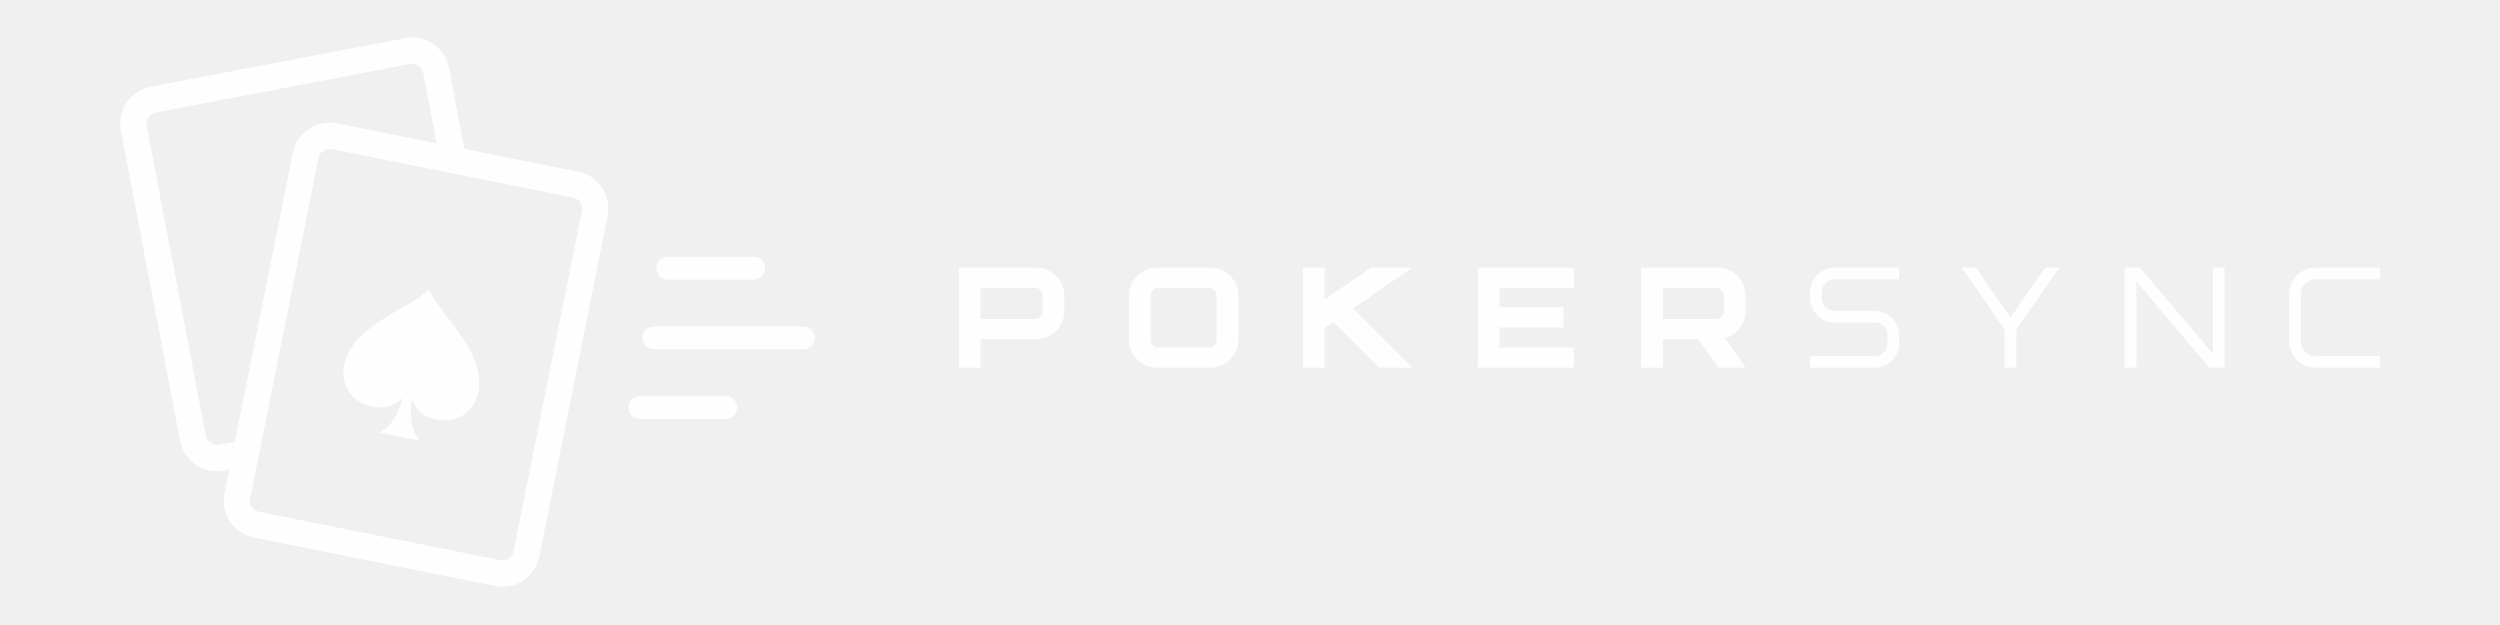
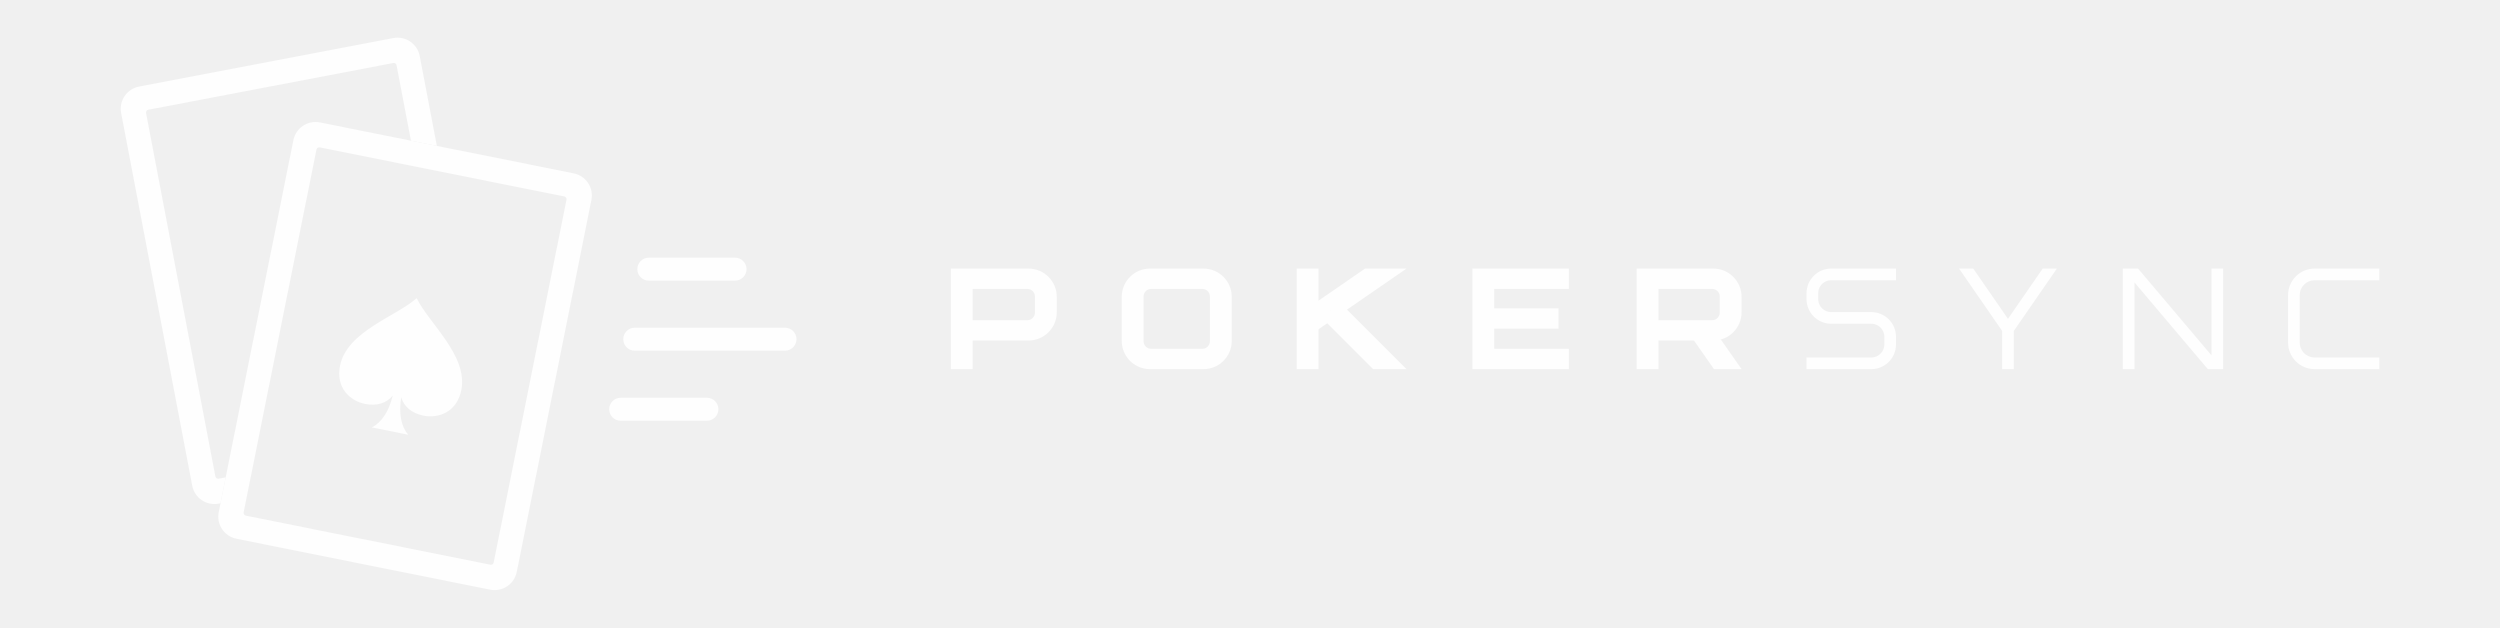
- <svg xmlns="http://www.w3.org/2000/svg" width="1334.75" height="333.25" viewBox="128 343.5 1334.75 333.25">
+ <svg xmlns="http://www.w3.org/2000/svg" width="1327.75" height="333.5" viewBox="135 343.75 1327.75 333.5">
  <defs>
    <mask id="frente">
      <rect x="0" y="0" width="2000" height="2000" fill="#fff" />
-       <path fill="#000" transform="rotate(11.35 350.13 532.85)" d="M284.42 420.085H415.84A20 20 0 0 1 435.84 440.085V625.615A20 20 0 0 1 415.84 645.615H284.42A20 20 0 0 1 264.42 625.615V440.085A20 20 0 0 1 284.42 420.085Z" />
+       <path fill="#000" transform="rotate(11.35 350.13 532.85)" d="M281.411 420.1H418.849A12 12 0 0 1 430.849 432.1V633.6A12 12 0 0 1 418.849 645.6H281.411A12 12 0 0 1 269.411 633.6V432.1A12 12 0 0 1 281.411 420.1Z" />
    </mask>
  </defs>
  <g fill="#FEFEFE">
    <g mask="url(#frente)">
-       <path fill-rule="evenodd" transform="rotate(-10.8 295.918 479.3)" d="M226.753 375H365.083A20 20 0 0 1 385.083 395V563.6A20 20 0 0 1 365.083 583.6H226.753A20 20 0 0 1 206.753 563.6V395A20 20 0 0 1 226.753 375ZM226.753 389A6 6 0 0 0 220.753 395V563.6A6 6 0 0 0 226.753 569.6H365.083A6 6 0 0 0 371.083 563.6V395A6 6 0 0 0 365.083 389Z" />
+       <path fill-rule="evenodd" transform="rotate(-10.8 297.502 487.6)" d="M228.783 374.85H366.221A12 12 0 0 1 378.221 386.85V588.35A12 12 0 0 1 366.221 600.35H228.783A12 12 0 0 1 216.783 588.35V386.85A12 12 0 0 1 228.783 374.85ZM231.283 387.85A1.5 1.5 0 0 0 229.783 389.35V585.85A1.5 1.5 0 0 0 231.283 587.35H363.721A1.5 1.5 0 0 0 365.221 585.85V389.35A1.5 1.5 0 0 0 363.721 387.85Z" />
    </g>
-     <path fill-rule="evenodd" transform="rotate(11.35 350.13 532.85)" d="M284.42 420.085H415.84A20 20 0 0 1 435.84 440.085V625.615A20 20 0 0 1 415.84 645.615H284.42A20 20 0 0 1 264.42 625.615V440.085A20 20 0 0 1 284.42 420.085ZM284.42 434.085A6 6 0 0 0 278.42 440.085V625.615A6 6 0 0 0 284.42 631.615H415.84A6 6 0 0 0 421.84 625.615V440.085A6 6 0 0 0 415.84 434.085Z" />
-     <path transform="translate(349.218 537.392) rotate(11.35)" d="M0 -40C9.49 -27.2 36.5 -12.8 36.5 8C36.5 21.6 26.28 27.2 17.52 27.2C10.22 27.2 5.11 24 2.555 19.2C2.92 28.8 5.84 36 10.95 40H-10.95C-5.84 36 -2.92 28.8 -2.555 19.2C-5.11 24 -10.22 27.2 -17.52 27.2C-26.28 27.2 -36.5 21.6 -36.5 8C-36.5 -12.8 -9.49 -27.2 0 -40Z" />
-     <rect x="478.467" y="480.6" width="58" height="12.2" rx="6.1" />
-     <rect x="471" y="517.8" width="92" height="12.2" rx="6.1" />
-     <rect x="463.533" y="555" width="58" height="12.2" rx="6.1" />
+     <path fill-rule="evenodd" transform="rotate(11.35 350.13 532.85)" d="M281.411 420.1H418.849A12 12 0 0 1 430.849 432.1V633.6A12 12 0 0 1 418.849 645.6H281.411A12 12 0 0 1 269.411 633.6V432.1A12 12 0 0 1 281.411 420.1ZM283.911 433.1A1.5 1.5 0 0 0 282.411 434.6V631.1A1.5 1.5 0 0 0 283.911 632.6H416.349A1.5 1.5 0 0 0 417.849 631.1V434.6A1.5 1.5 0 0 0 416.349 433.1Z" />
+     <path transform="translate(349.218 537.392) rotate(11.35)" d="M0 -36C8.541 -24.48 32.85 -11.52 32.85 7.2C32.85 19.44 23.652 24.48 15.768 24.48C9.198 24.48 4.599 21.6 2.3 17.28C2.628 25.92 5.256 32.4 9.855 36H-9.855C-5.256 32.4 -2.628 25.92 -2.3 17.28C-4.599 21.6 -9.198 24.48 -15.768 24.48C-23.652 24.48 -32.85 19.44 -32.85 7.2C-32.85 -11.52 -8.541 -24.48 0 -36Z" />
+     <rect x="473.476" y="480.6" width="58" height="12.2" rx="6.1" />
+     <rect x="466.009" y="517.8" width="92" height="12.2" rx="6.1" />
+     <rect x="458.542" y="555" width="58" height="12.2" rx="6.1" />
  </g>
  <path fill="#FEFEFE" fill-rule="evenodd" d="M640 486.4H681.25A15 15 0 0 1 696.25 501.4V509.6A15 15 0 0 1 681.25 524.6H651.6V539.8H640ZM651.6 497.2H680.65A4 4 0 0 1 684.65 501.2V509.8A4 4 0 0 1 680.65 513.8H651.6Z" />
  <path fill="#FEFEFE" fill-rule="evenodd" d="M745.76 486.4H774.18A15 15 0 0 1 789.18 501.4V524.8A15 15 0 0 1 774.18 539.8H745.76A15 15 0 0 1 730.76 524.8V501.4A15 15 0 0 1 745.76 486.4ZM746.36 497.2A4 4 0 0 0 742.36 501.2V525A4 4 0 0 0 746.36 529H773.58A4 4 0 0 0 777.58 525V501.2A4 4 0 0 0 773.58 497.2Z" />
  <path fill="#FEFEFE" d="M823.68 486.4H835.28V539.8H823.68Z" />
  <path fill="#FEFEFE" d="M859.963 486.4H881.98L832.28 520.676L832.28 505.491Z" />
  <path fill="#FEFEFE" d="M864.302 539.8H881.98L847.18 505L836.502 512Z" />
  <path fill="#FEFEFE" d="M916.98 486.4H968.22V497.2H928.58V507.5H962.72V518.3H928.58V529H968.22V539.8H916.98Z" />
  <path fill="#FEFEFE" fill-rule="evenodd" d="M1004.22 486.4H1044.95A15 15 0 0 1 1059.95 501.4V509.6A15 15 0 0 1 1044.95 524.6H1015.82V539.8H1004.22ZM1015.82 497.2H1044.35A4 4 0 0 1 1048.35 501.2V509.8A4 4 0 0 1 1044.35 513.8H1015.82Z" />
  <path fill="#FEFEFE" d="M1028.642 516H1043.29L1059.95 539.8H1045.302Z" />
  <path fill="none" stroke="#FEFEFE" stroke-width="6.2" stroke-linecap="butt" stroke-linejoin="miter" d="M1141.96 489.5H1107.55A10 10 0 0 0 1097.55 499.5V502.6A10 10 0 0 0 1107.55 512.6H1128.86A10 10 0 0 1 1138.86 522.6V526.7A10 10 0 0 1 1128.86 536.7H1094.45" />
  <path fill="#FEFEFE" d="M1175.46 486.4H1182.997L1201.435 513.08L1219.873 486.4H1227.41L1204.535 519.5V539.8H1198.335V519.5Z" />
  <path fill="#FEFEFE" d="M1262.41 486.4H1268.61V539.8H1262.41ZM1309.5 486.4H1315.7V539.8H1309.5ZM1262.41 486.4H1270.531L1315.7 539.8H1307.579Z" />
  <path fill="none" stroke="#FEFEFE" stroke-width="6.2" stroke-linecap="butt" stroke-linejoin="miter" d="M1398.64 489.5H1364.3A11 11 0 0 0 1353.3 500.5V525.7A11 11 0 0 0 1364.3 536.7H1398.64" />
</svg>
